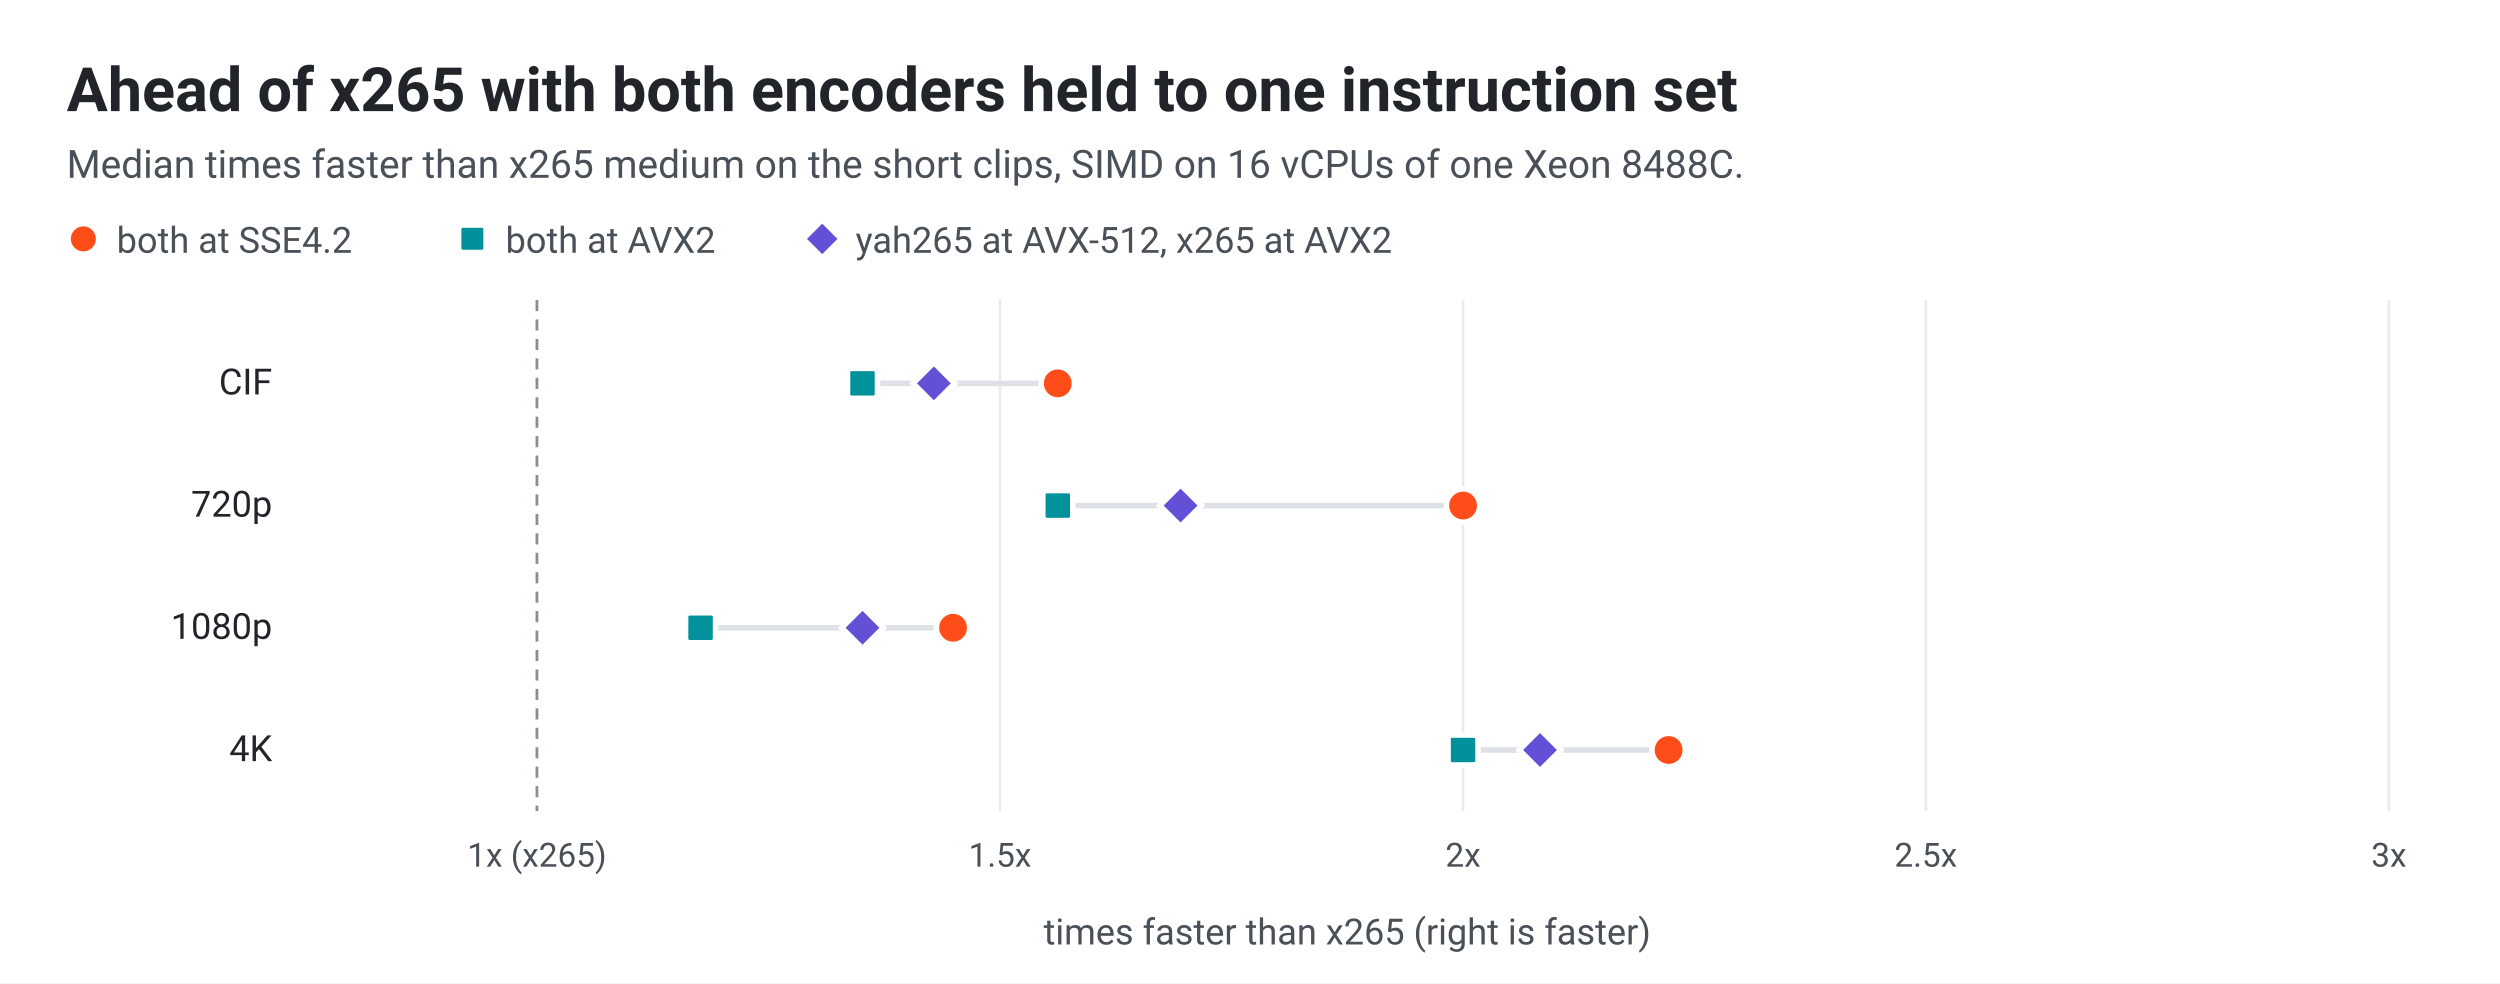
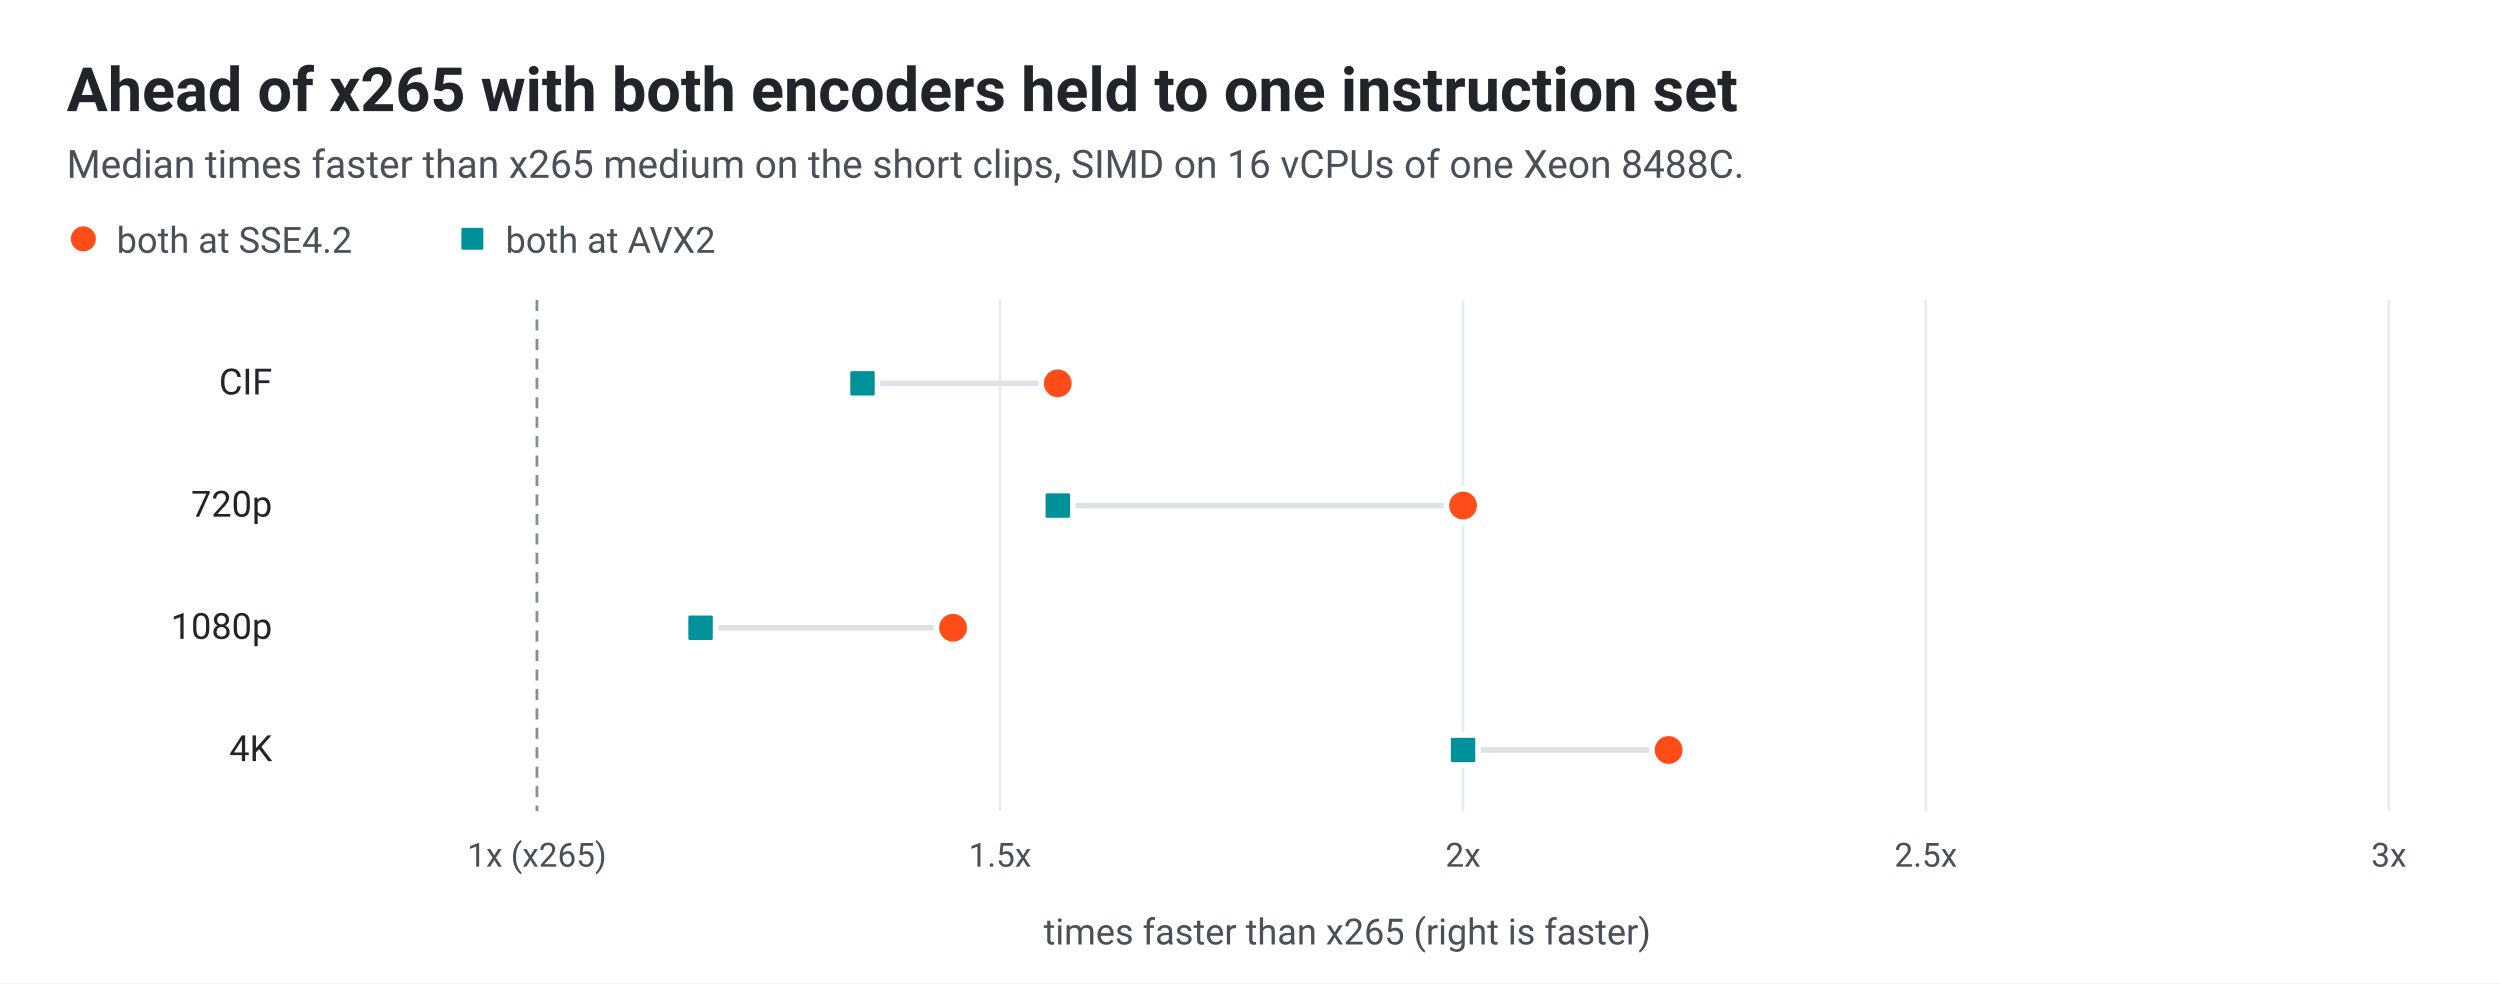
<svg xmlns="http://www.w3.org/2000/svg" width="900" height="354" viewBox="0 0 900 354" role="img">
  <style>
.bg{fill:#ffffff}.t1{fill:#212529}.t2{fill:#495057}.grid{stroke:#e9ecef}
.base{stroke:#868e96}.ring{stroke:#ffffff}.med{stroke:#212529}.band{fill:#f1f3f5}
.s1{fill:#ff4d1a}.s2{fill:#00919a}.s3{fill:#6250d6}.sx{fill:#868e96}
.l1{stroke:#ff4d1a}.l2{stroke:#00919a}.l3{stroke:#6250d6}.lx{stroke:#868e96}.span{stroke:#dee2e6}
.note{fill:#b8330a}.wash{fill:#ffe8dc}
text{font-family:system-ui,-apple-system,"Segoe UI",Roboto,Helvetica,Arial,sans-serif}
@media (prefers-color-scheme:dark){
.bg{fill:#1b1c1e}.t1{fill:#e9ecee}.t2{fill:#b6bcc1}.grid{stroke:#2e3135}
.base{stroke:#8f959a}.ring{stroke:#1b1c1e}.med{stroke:#e9ecee}.band{fill:#23262a}
.s1{fill:#ff4d1a}.s2{fill:#12a3ad}.s3{fill:#9085e9}.sx{fill:#8f959a}
.l1{stroke:#ff4d1a}.l2{stroke:#12a3ad}.l3{stroke:#9085e9}.lx{stroke:#8f959a}.span{stroke:#3a3e43}
.note{fill:#ff8a5c}.wash{fill:#45200f}}
</style>
  <rect width="100%" height="100%" class="bg" />
  <text x="24.0" y="40.0" font-size="22" class="t1" text-anchor="start" font-weight="600">Ahead of x265 with both encoders held to one instruction set</text>
  <text x="24.0" y="64.0" font-size="14" class="t2" text-anchor="start">Median times faster than x265 medium on the short clips, SIMD on 16 vCPUs of one Xeon 8488C.</text>
  <circle cx="30.0" cy="86.0" r="5.5" class="s1 ring" stroke-width="2" />
  <text x="42.0" y="91.0" font-size="13" class="t2" text-anchor="start">both at SSE4.2</text>
  <rect x="165.1" y="81.0" width="9.9" height="9.9" rx="1.5" class="s2 ring" stroke-width="2" />
  <text x="182.0" y="91.0" font-size="13" class="t2" text-anchor="start">both at AVX2</text>
-   <polygon points="296.0,79.1 302.9,86.0 296.0,92.9 289.1,86.0" class="s3 ring" stroke-width="2" />
-   <text x="308.0" y="91.0" font-size="13" class="t2" text-anchor="start">yah265 at AVX-512, x265 at AVX2</text>
  <line x1="193.3" y1="108" x2="193.3" y2="292" class="base" stroke-dasharray="4 3" />
  <text x="193.3" y="312.0" font-size="12" class="t2" text-anchor="middle">1x (x265)</text>
  <line x1="360.0" y1="108" x2="360.0" y2="292" class="grid" />
  <text x="360.0" y="312.0" font-size="12" class="t2" text-anchor="middle">1.5x</text>
  <line x1="526.7" y1="108" x2="526.7" y2="292" class="grid" />
  <text x="526.7" y="312.0" font-size="12" class="t2" text-anchor="middle">2x</text>
  <line x1="693.3" y1="108" x2="693.3" y2="292" class="grid" />
  <text x="693.3" y="312.0" font-size="12" class="t2" text-anchor="middle">2.5x</text>
  <line x1="860.0" y1="108" x2="860.0" y2="292" class="grid" />
  <text x="860.0" y="312.0" font-size="12" class="t2" text-anchor="middle">3x</text>
  <text x="485.0" y="340.0" font-size="13" class="t2" text-anchor="middle">times faster than x265 (right is faster)</text>
  <text x="98.0" y="142.0" font-size="13" class="t1" text-anchor="end">CIF</text>
  <line x1="310.5" y1="138.0" x2="380.8" y2="138.0" class="span" stroke-width="2" />
  <circle cx="380.8" cy="138.0" r="6" class="s1 ring" stroke-width="2" />
  <rect x="305.1" y="132.6" width="10.8" height="10.8" rx="1.5" class="s2 ring" stroke-width="2" />
-   <polygon points="336.2,130.5 343.7,138.0 336.2,145.5 328.7,138.0" class="s3 ring" stroke-width="2" />
  <text x="98.0" y="186.0" font-size="13" class="t1" text-anchor="end">720p</text>
  <line x1="380.8" y1="182.0" x2="526.7" y2="182.0" class="span" stroke-width="2" />
  <circle cx="526.7" cy="182.0" r="6" class="s1 ring" stroke-width="2" />
  <rect x="375.4" y="176.6" width="10.8" height="10.8" rx="1.5" class="s2 ring" stroke-width="2" />
-   <polygon points="425.0,174.5 432.5,182.0 425.0,189.5 417.5,182.0" class="s3 ring" stroke-width="2" />
  <text x="98.0" y="230.0" font-size="13" class="t1" text-anchor="end">1080p</text>
  <line x1="252.2" y1="226.0" x2="343.1" y2="226.0" class="span" stroke-width="2" />
  <circle cx="343.1" cy="226.0" r="6" class="s1 ring" stroke-width="2" />
  <rect x="246.8" y="220.6" width="10.8" height="10.8" rx="1.5" class="s2 ring" stroke-width="2" />
-   <polygon points="310.5,218.5 318.0,226.0 310.5,233.5 303.0,226.0" class="s3 ring" stroke-width="2" />
  <text x="98.0" y="274.0" font-size="13" class="t1" text-anchor="end">4K</text>
  <line x1="526.7" y1="270.0" x2="600.7" y2="270.0" class="span" stroke-width="2" />
  <circle cx="600.7" cy="270.0" r="6" class="s1 ring" stroke-width="2" />
  <rect x="521.3" y="264.6" width="10.8" height="10.8" rx="1.5" class="s2 ring" stroke-width="2" />
-   <polygon points="554.4,262.5 561.9,270.0 554.4,277.5 546.9,270.0" class="s3 ring" stroke-width="2" />
</svg>
